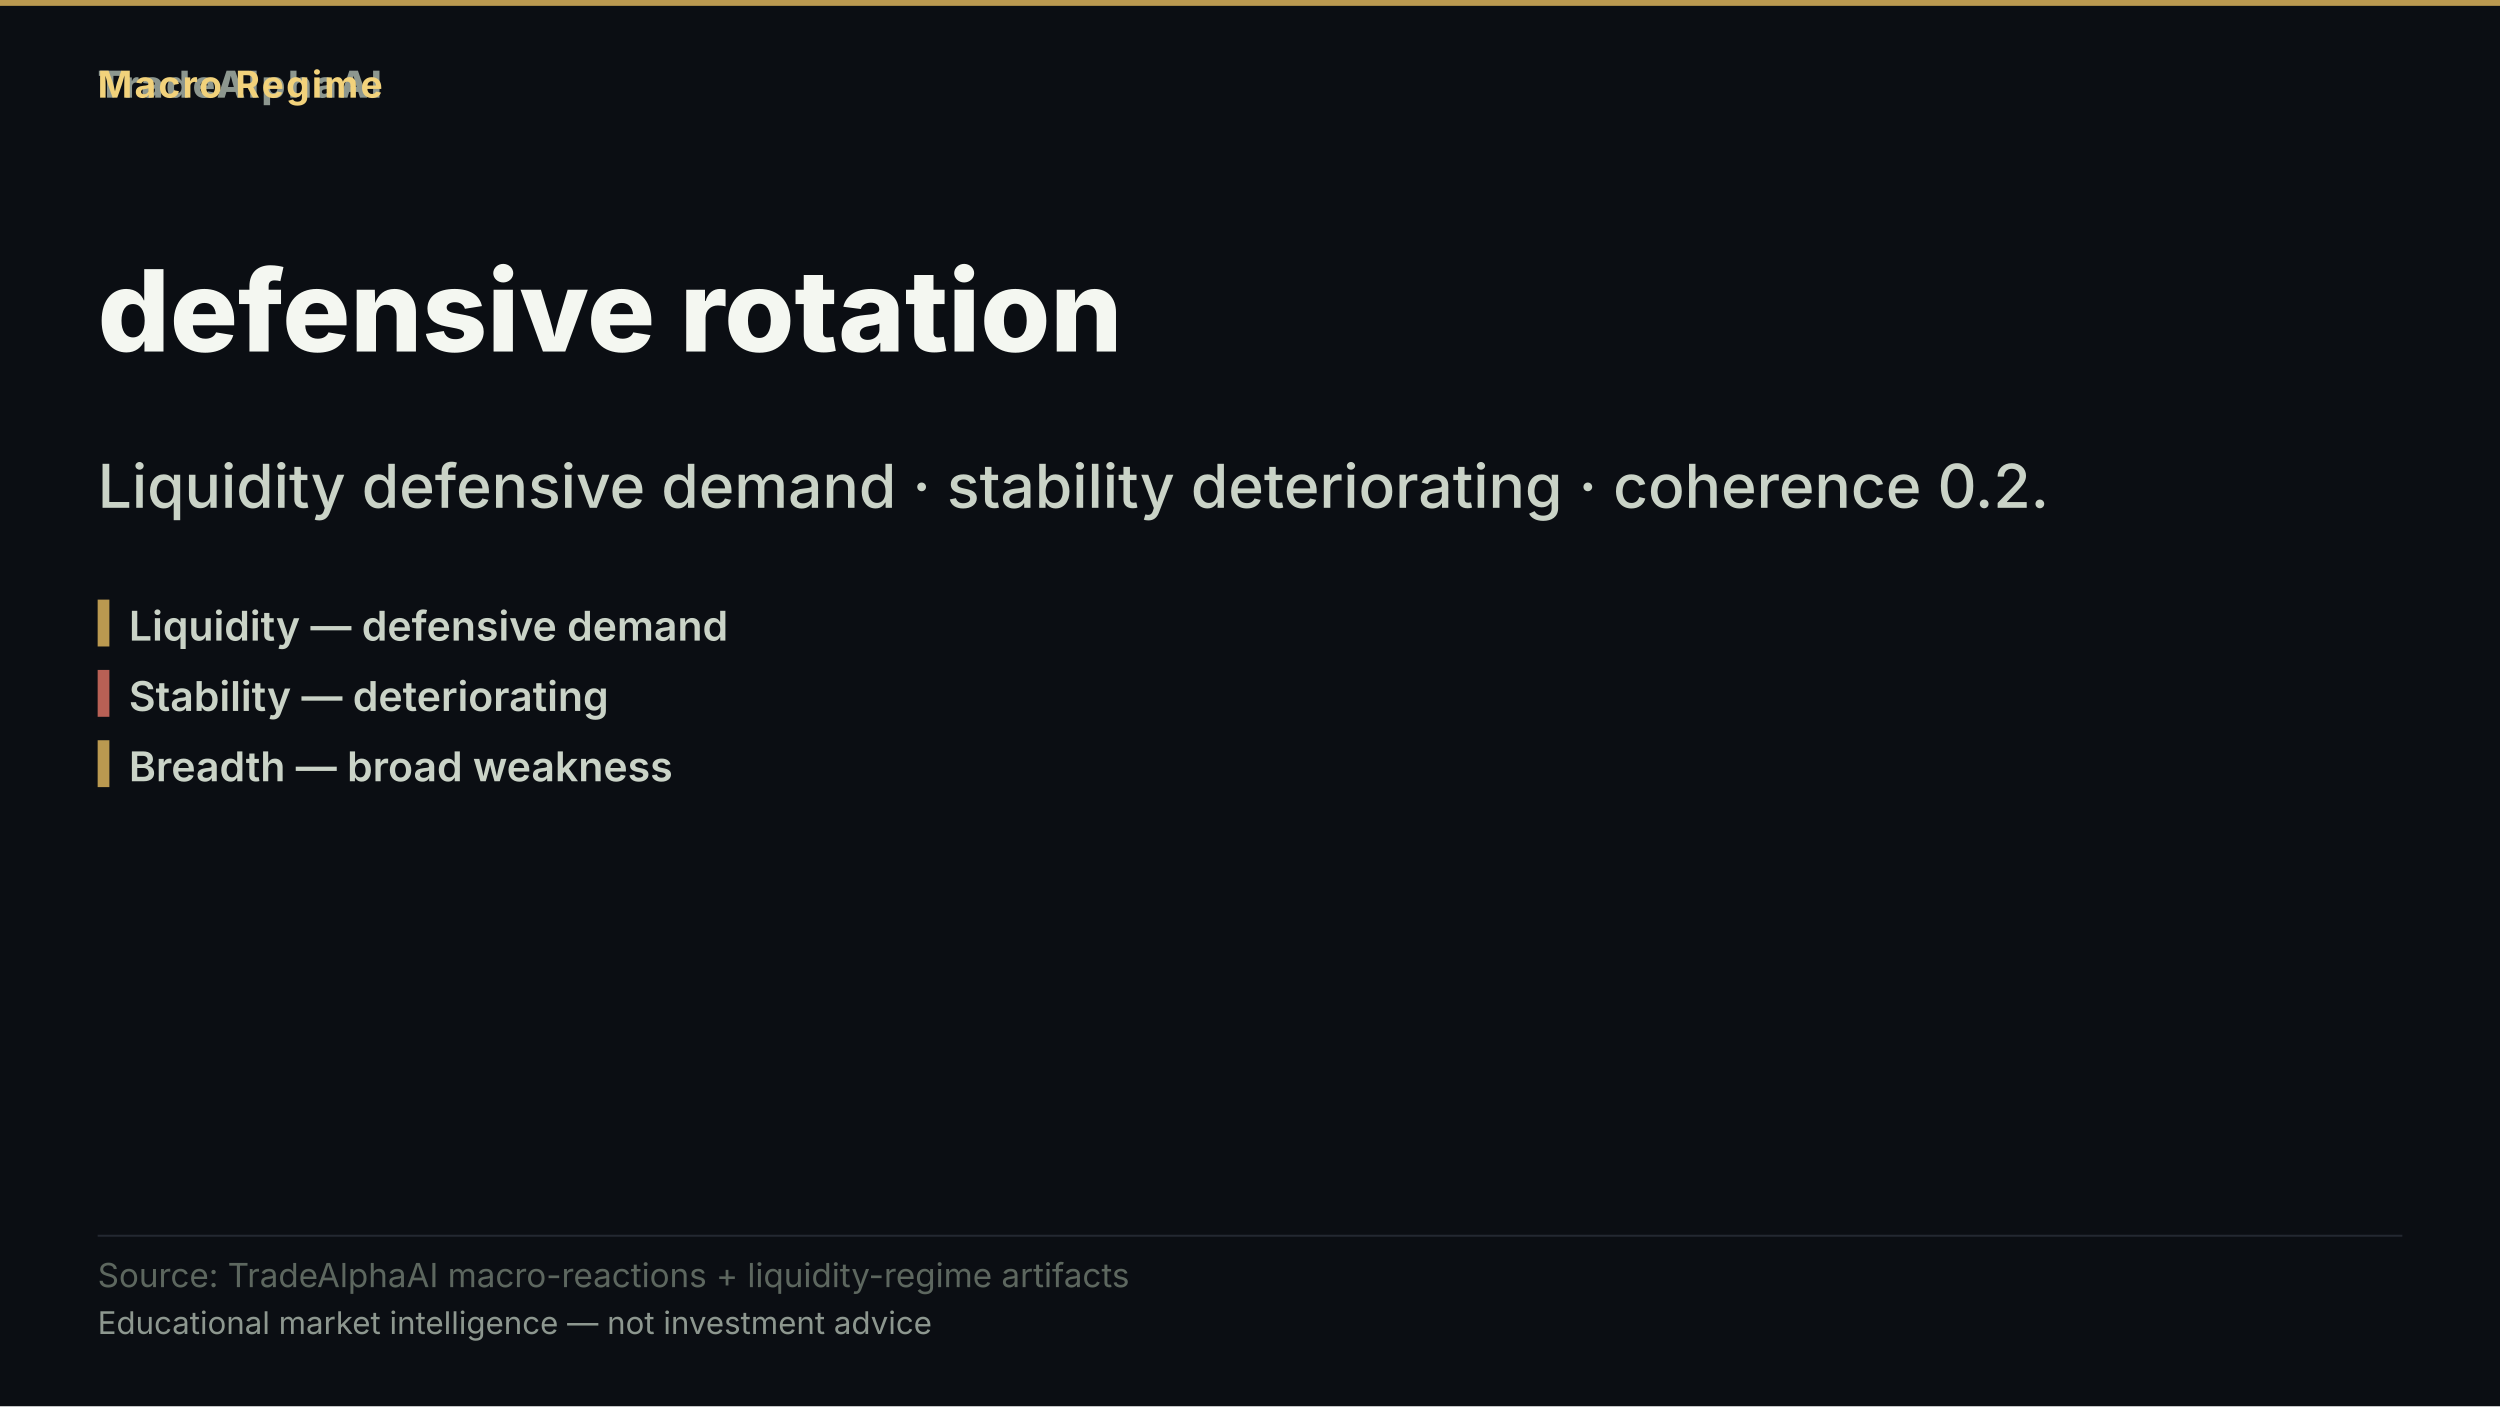
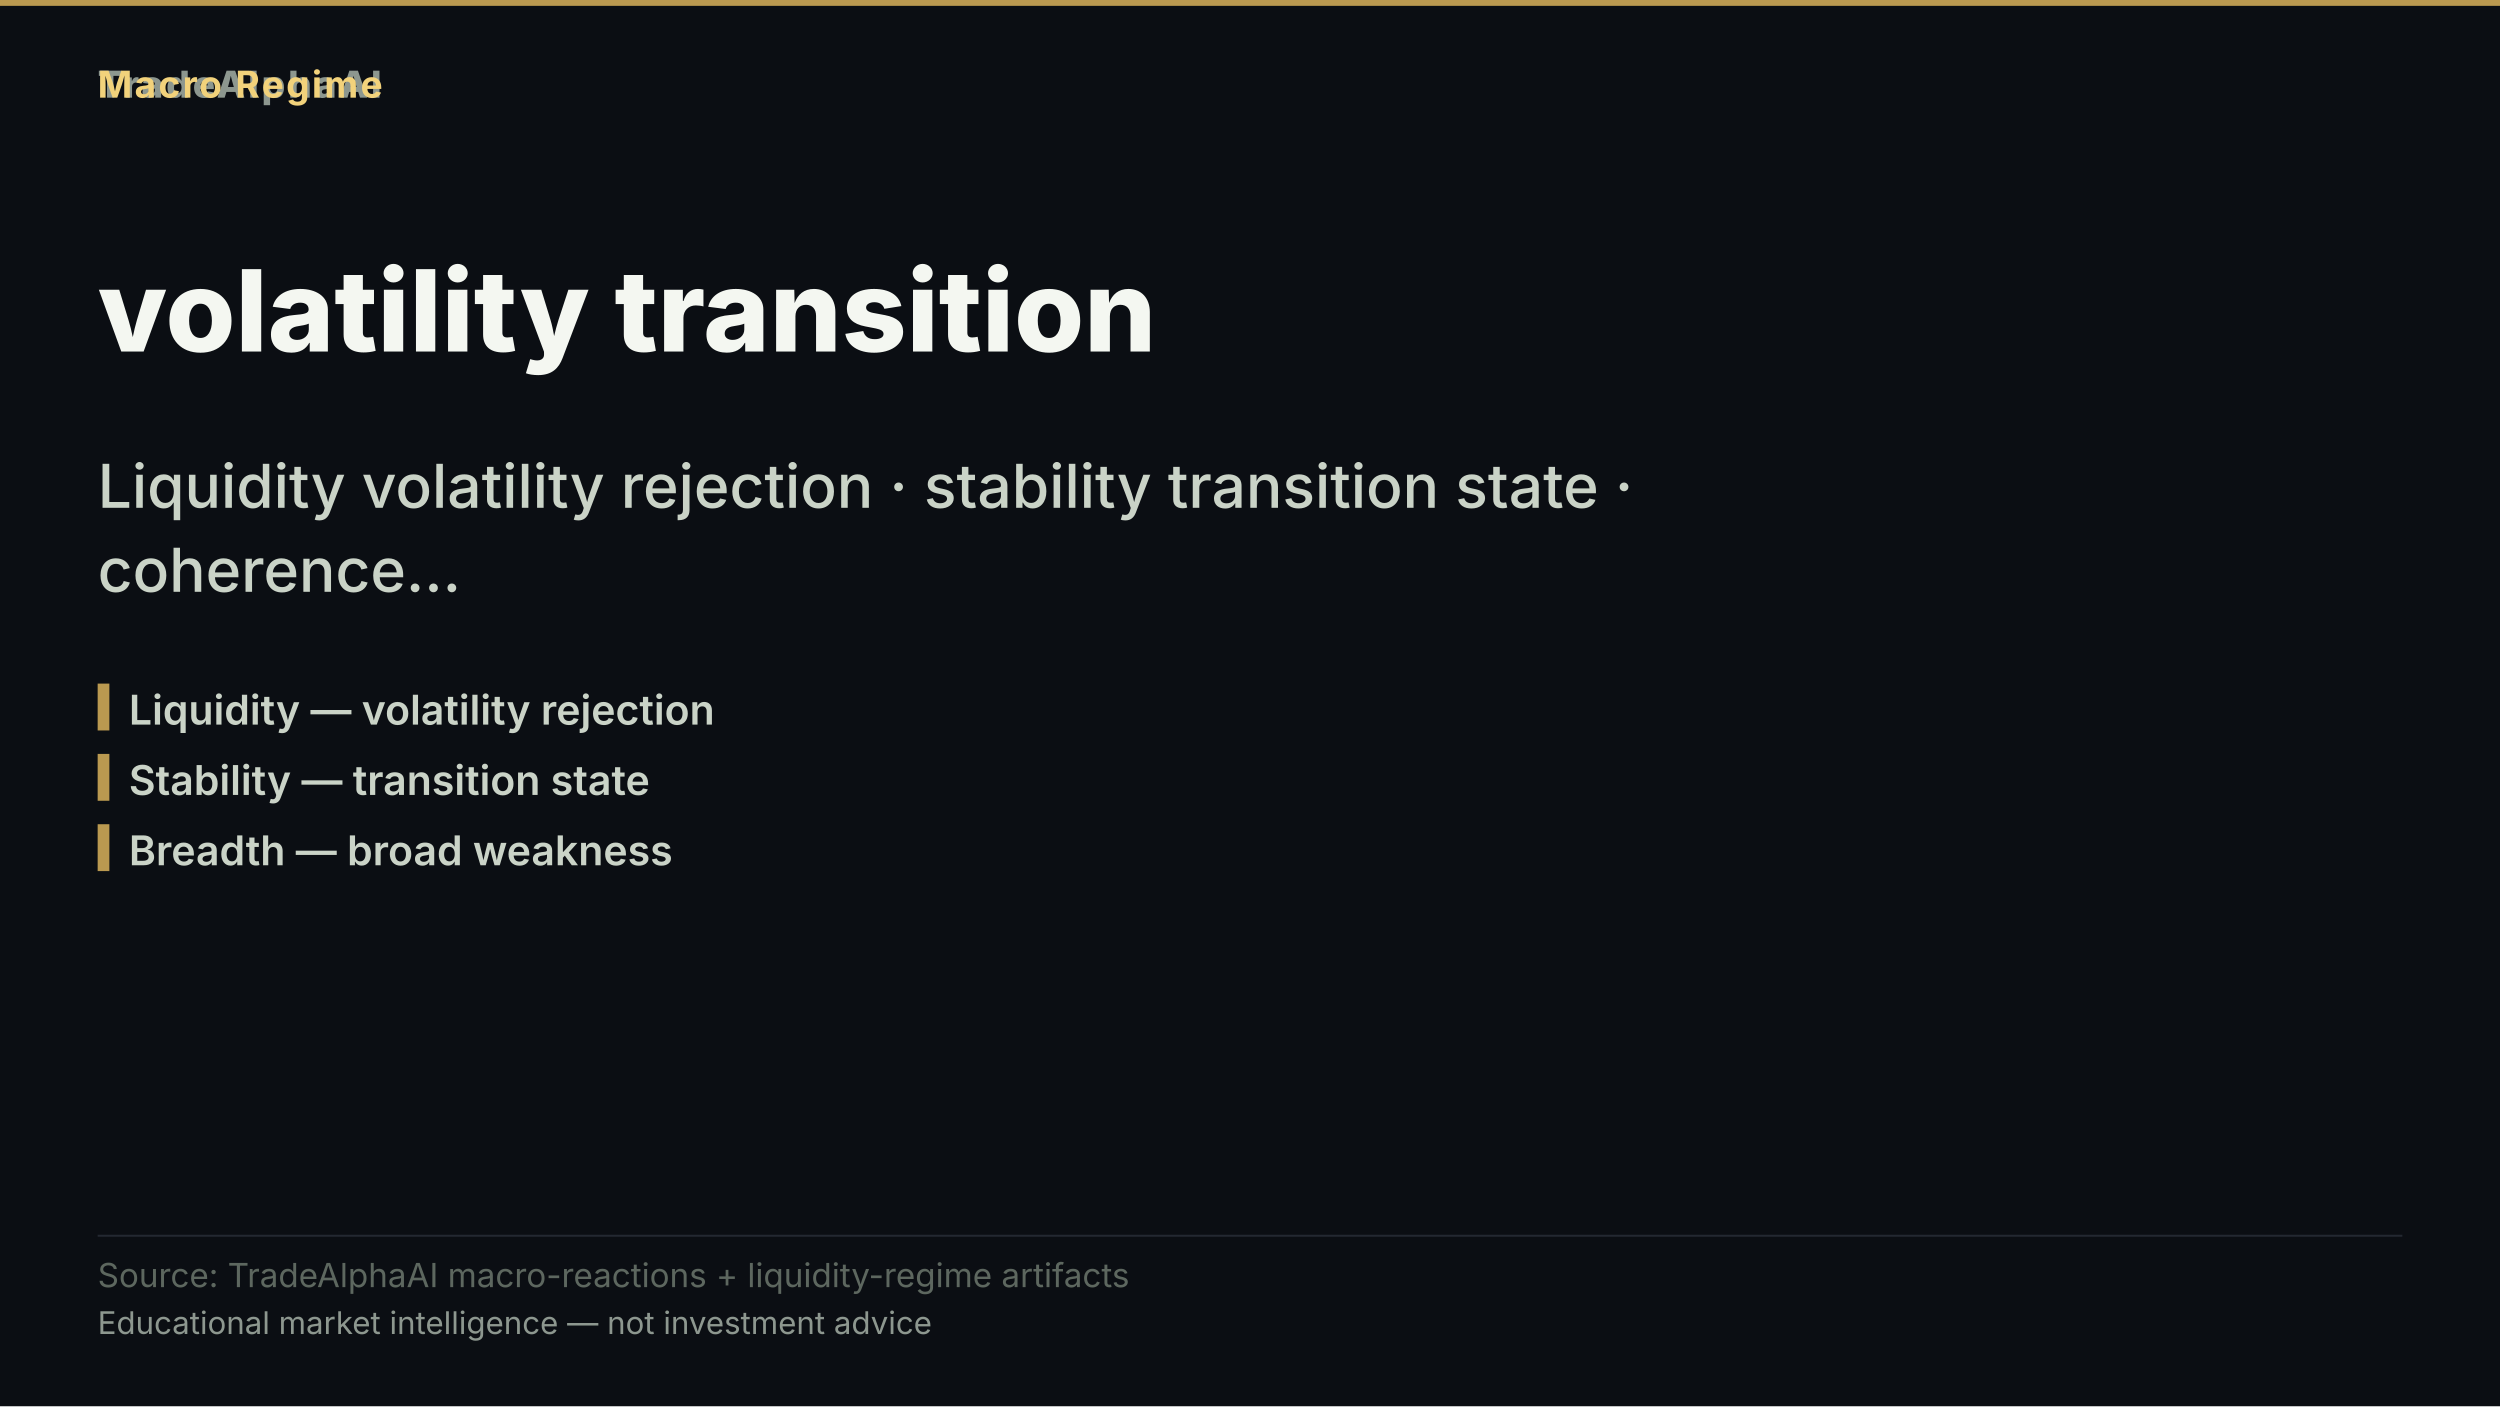
- <svg xmlns="http://www.w3.org/2000/svg" width="1280" height="720" viewBox="0 0 1280 720" role="img" aria-label="defensive rotation">
+ <svg xmlns="http://www.w3.org/2000/svg" width="1280" height="720" viewBox="0 0 1280 720" role="img" aria-label="volatility transition">
  <rect width="1280" height="720" fill="#0b0e13" />
  <rect x="0" y="0" width="1280" height="3" fill="#d8b15a" opacity="0.85" />
  <text x="50" y="50" font-family="'Inter','Segoe UI','Helvetica Neue',Arial,sans-serif" font-size="19" font-weight="800" letter-spacing="1.5" fill="#8d978f" text-anchor="start">TradeAlphaAI</text>
  <text x="50" y="50" font-family="'Inter','Segoe UI','Helvetica Neue',Arial,sans-serif" font-size="19" font-weight="700" letter-spacing="1.2" fill="#f2d27b" text-anchor="start">Macro Regime</text>
-   <text x="50" y="180" font-family="'Inter','Segoe UI','Helvetica Neue',Arial,sans-serif" font-size="58" font-weight="800" fill="#f4f7f1" text-anchor="start">defensive rotation</text>
-   <text x="50" y="260" font-family="'Inter','Segoe UI','Helvetica Neue',Arial,sans-serif" font-size="31" font-weight="500" fill="#cad3c7" text-anchor="start">Liquidity defensive demand · stability deteriorating · coherence 0.2.</text>
-   <rect x="50" y="307" width="6" height="24" fill="#d8b15a" opacity="0.85" />
-   <text x="66" y="328" font-family="'Inter','Segoe UI','Helvetica Neue',Arial,sans-serif" font-size="21" font-weight="600" fill="#cad3c7" text-anchor="start">Liquidity — defensive demand</text>
-   <rect x="50" y="343" width="6" height="24" fill="#d66e60" opacity="0.85" />
-   <text x="66" y="364" font-family="'Inter','Segoe UI','Helvetica Neue',Arial,sans-serif" font-size="21" font-weight="600" fill="#cad3c7" text-anchor="start">Stability — deteriorating</text>
-   <rect x="50" y="379" width="6" height="24" fill="#d8b15a" opacity="0.85" />
-   <text x="66" y="400" font-family="'Inter','Segoe UI','Helvetica Neue',Arial,sans-serif" font-size="21" font-weight="600" fill="#cad3c7" text-anchor="start">Breadth — broad weakness</text>
+   <text x="50" y="180" font-family="'Inter','Segoe UI','Helvetica Neue',Arial,sans-serif" font-size="58" font-weight="800" fill="#f4f7f1" text-anchor="start">volatility transition</text>
+   <text x="50" y="260" font-family="'Inter','Segoe UI','Helvetica Neue',Arial,sans-serif" font-size="31" font-weight="500" fill="#cad3c7" text-anchor="start">Liquidity volatility rejection · stability transition state ·</text>
+   <text x="50" y="303" font-family="'Inter','Segoe UI','Helvetica Neue',Arial,sans-serif" font-size="31" font-weight="500" fill="#cad3c7" text-anchor="start">coherence…</text>
+   <rect x="50" y="350" width="6" height="24" fill="#d8b15a" opacity="0.85" />
+   <text x="66" y="371" font-family="'Inter','Segoe UI','Helvetica Neue',Arial,sans-serif" font-size="21" font-weight="600" fill="#cad3c7" text-anchor="start">Liquidity — volatility rejection</text>
+   <rect x="50" y="386" width="6" height="24" fill="#d8b15a" opacity="0.85" />
+   <text x="66" y="407" font-family="'Inter','Segoe UI','Helvetica Neue',Arial,sans-serif" font-size="21" font-weight="600" fill="#cad3c7" text-anchor="start">Stability — transition state</text>
+   <rect x="50" y="422" width="6" height="24" fill="#d8b15a" opacity="0.85" />
+   <text x="66" y="443" font-family="'Inter','Segoe UI','Helvetica Neue',Arial,sans-serif" font-size="21" font-weight="600" fill="#cad3c7" text-anchor="start">Breadth — broad weakness</text>
  <rect x="50" y="632.2" width="1180" height="1" fill="rgba(148,163,184,0.18)" />
  <text x="50" y="659" font-family="'Inter','Segoe UI','Helvetica Neue',Arial,sans-serif" font-size="17" fill="#5d675f" text-anchor="start">Source: TradeAlphaAI macro-reactions + liquidity-regime artifacts</text>
  <text x="50" y="683" font-family="'Inter','Segoe UI','Helvetica Neue',Arial,sans-serif" font-size="16" fill="#8d978f" text-anchor="start">Educational market intelligence — not investment advice</text>
</svg>
